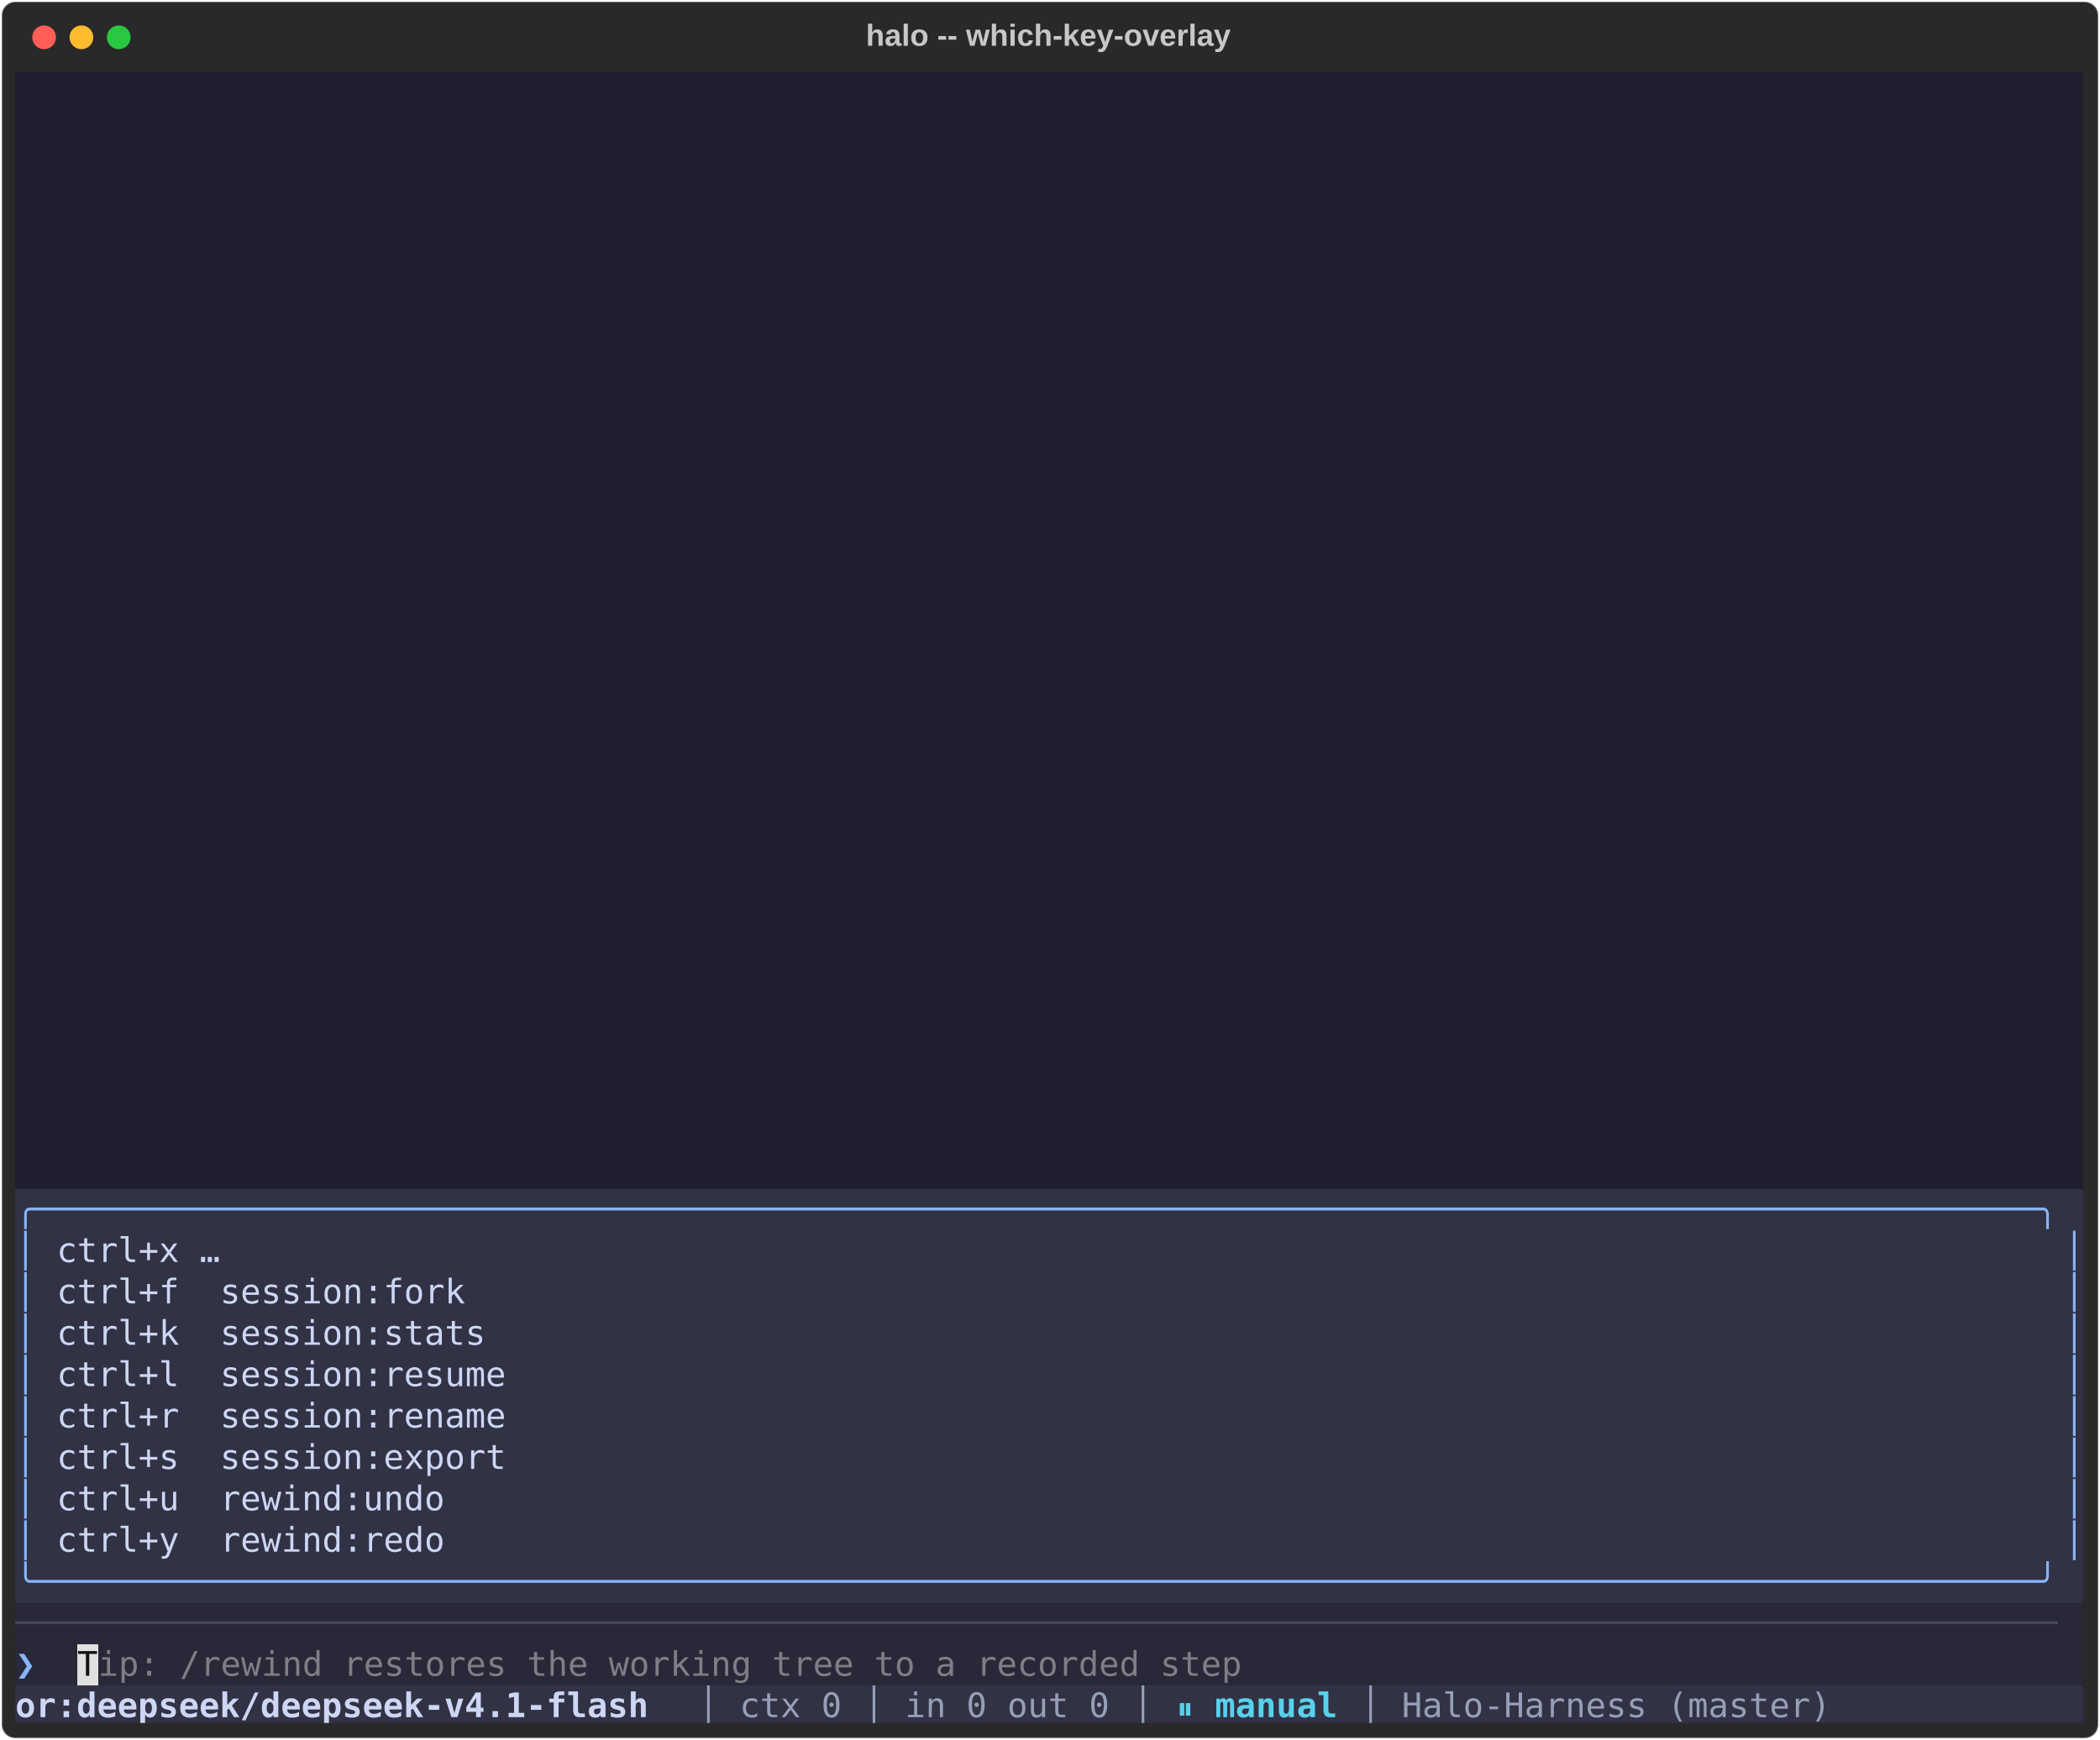
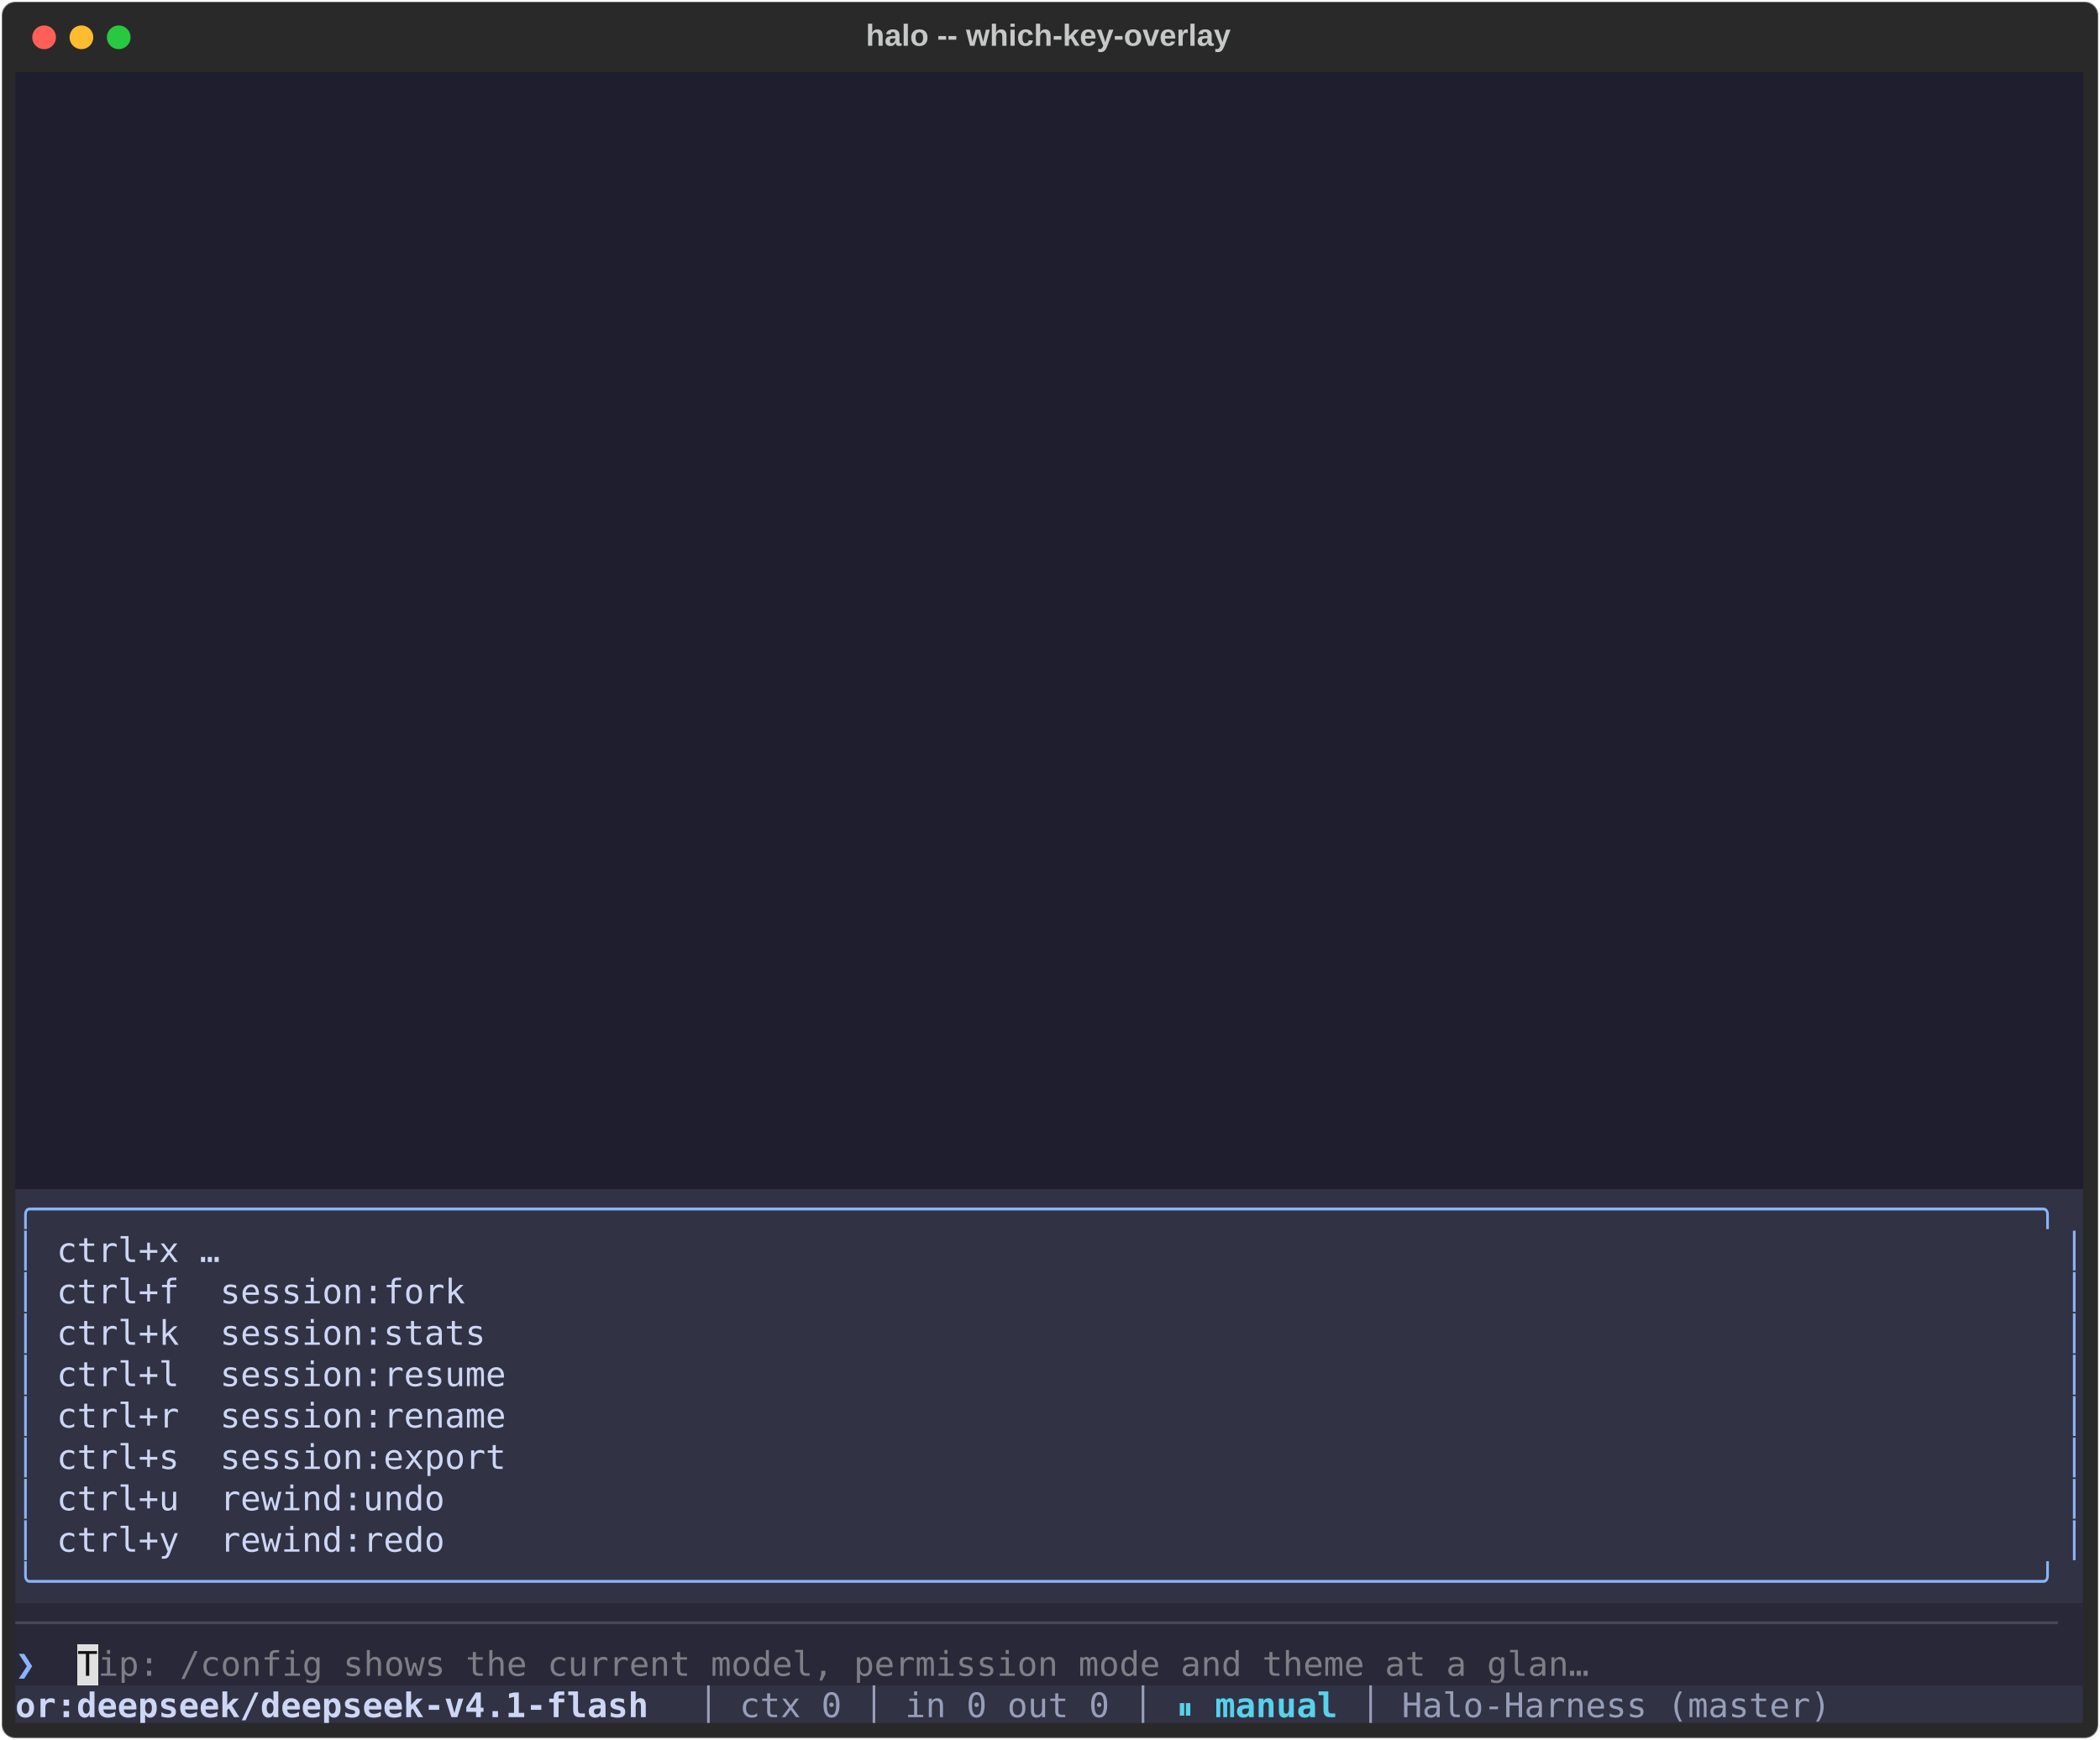
<svg xmlns="http://www.w3.org/2000/svg" class="rich-terminal" viewBox="0 0 1238 1026.0">
  <style>

    @font-face {
        font-family: "Fira Code";
        src: local("FiraCode-Regular"),
                url("https://cdnjs.cloudflare.com/ajax/libs/firacode/6.2.0/woff2/FiraCode-Regular.woff2") format("woff2"),
                url("https://cdnjs.cloudflare.com/ajax/libs/firacode/6.2.0/woff/FiraCode-Regular.woff") format("woff");
        font-style: normal;
        font-weight: 400;
    }
    @font-face {
        font-family: "Fira Code";
        src: local("FiraCode-Bold"),
                url("https://cdnjs.cloudflare.com/ajax/libs/firacode/6.2.0/woff2/FiraCode-Bold.woff2") format("woff2"),
                url("https://cdnjs.cloudflare.com/ajax/libs/firacode/6.2.0/woff/FiraCode-Bold.woff") format("woff");
        font-style: bold;
        font-weight: 700;
    }

-     .terminal-1277252-matrix {
+     .terminal-1856995977-matrix {
        font-family: Fira Code, monospace;
        font-size: 20px;
        line-height: 24.4px;
        font-variant-east-asian: full-width;
    }

-     .terminal-1277252-title {
+     .terminal-1856995977-title {
        font-size: 18px;
        font-weight: bold;
        font-family: arial;
    }

-     .terminal-1277252-r1 { fill: #c5c8c6 }
- .terminal-1277252-r2 { fill: #89b4fa }
- .terminal-1277252-r3 { fill: #cdd6f4 }
- .terminal-1277252-r4 { fill: #45475a }
- .terminal-1277252-r5 { fill: #89b4fa;font-weight: bold }
- .terminal-1277252-r6 { fill: #121212 }
- .terminal-1277252-r7 { fill: #7e7e87 }
- .terminal-1277252-r8 { fill: #cdd6f4;font-weight: bold }
- .terminal-1277252-r9 { fill: #979eb8 }
- .terminal-1277252-r10 { fill: #58d1eb;font-weight: bold }
+     .terminal-1856995977-r1 { fill: #c5c8c6 }
+ .terminal-1856995977-r2 { fill: #89b4fa }
+ .terminal-1856995977-r3 { fill: #cdd6f4 }
+ .terminal-1856995977-r4 { fill: #45475a }
+ .terminal-1856995977-r5 { fill: #89b4fa;font-weight: bold }
+ .terminal-1856995977-r6 { fill: #121212 }
+ .terminal-1856995977-r7 { fill: #7e7e87 }
+ .terminal-1856995977-r8 { fill: #cdd6f4;font-weight: bold }
+ .terminal-1856995977-r9 { fill: #979eb8 }
+ .terminal-1856995977-r10 { fill: #58d1eb;font-weight: bold }
    </style>
  <defs>
-     <clipPath id="terminal-1277252-clip-terminal">
+     <clipPath id="terminal-1856995977-clip-terminal">
      <rect x="0" y="0" width="1219.0" height="975.0" />
    </clipPath>
-     <clipPath id="terminal-1277252-line-0">
+     <clipPath id="terminal-1856995977-line-0">
      <rect x="0" y="1.5" width="1220" height="24.65" />
    </clipPath>
-     <clipPath id="terminal-1277252-line-1">
+     <clipPath id="terminal-1856995977-line-1">
      <rect x="0" y="25.9" width="1220" height="24.65" />
    </clipPath>
-     <clipPath id="terminal-1277252-line-2">
+     <clipPath id="terminal-1856995977-line-2">
      <rect x="0" y="50.3" width="1220" height="24.65" />
    </clipPath>
-     <clipPath id="terminal-1277252-line-3">
+     <clipPath id="terminal-1856995977-line-3">
      <rect x="0" y="74.7" width="1220" height="24.65" />
    </clipPath>
-     <clipPath id="terminal-1277252-line-4">
+     <clipPath id="terminal-1856995977-line-4">
      <rect x="0" y="99.1" width="1220" height="24.65" />
    </clipPath>
-     <clipPath id="terminal-1277252-line-5">
+     <clipPath id="terminal-1856995977-line-5">
      <rect x="0" y="123.5" width="1220" height="24.65" />
    </clipPath>
-     <clipPath id="terminal-1277252-line-6">
+     <clipPath id="terminal-1856995977-line-6">
      <rect x="0" y="147.9" width="1220" height="24.65" />
    </clipPath>
-     <clipPath id="terminal-1277252-line-7">
+     <clipPath id="terminal-1856995977-line-7">
      <rect x="0" y="172.3" width="1220" height="24.65" />
    </clipPath>
-     <clipPath id="terminal-1277252-line-8">
+     <clipPath id="terminal-1856995977-line-8">
      <rect x="0" y="196.7" width="1220" height="24.65" />
    </clipPath>
-     <clipPath id="terminal-1277252-line-9">
+     <clipPath id="terminal-1856995977-line-9">
      <rect x="0" y="221.1" width="1220" height="24.65" />
    </clipPath>
-     <clipPath id="terminal-1277252-line-10">
+     <clipPath id="terminal-1856995977-line-10">
      <rect x="0" y="245.5" width="1220" height="24.65" />
    </clipPath>
-     <clipPath id="terminal-1277252-line-11">
+     <clipPath id="terminal-1856995977-line-11">
      <rect x="0" y="269.9" width="1220" height="24.65" />
    </clipPath>
-     <clipPath id="terminal-1277252-line-12">
+     <clipPath id="terminal-1856995977-line-12">
      <rect x="0" y="294.3" width="1220" height="24.65" />
    </clipPath>
-     <clipPath id="terminal-1277252-line-13">
+     <clipPath id="terminal-1856995977-line-13">
      <rect x="0" y="318.7" width="1220" height="24.65" />
    </clipPath>
-     <clipPath id="terminal-1277252-line-14">
+     <clipPath id="terminal-1856995977-line-14">
      <rect x="0" y="343.1" width="1220" height="24.65" />
    </clipPath>
-     <clipPath id="terminal-1277252-line-15">
+     <clipPath id="terminal-1856995977-line-15">
      <rect x="0" y="367.5" width="1220" height="24.65" />
    </clipPath>
-     <clipPath id="terminal-1277252-line-16">
+     <clipPath id="terminal-1856995977-line-16">
      <rect x="0" y="391.9" width="1220" height="24.65" />
    </clipPath>
-     <clipPath id="terminal-1277252-line-17">
+     <clipPath id="terminal-1856995977-line-17">
      <rect x="0" y="416.3" width="1220" height="24.65" />
    </clipPath>
-     <clipPath id="terminal-1277252-line-18">
+     <clipPath id="terminal-1856995977-line-18">
      <rect x="0" y="440.7" width="1220" height="24.65" />
    </clipPath>
-     <clipPath id="terminal-1277252-line-19">
+     <clipPath id="terminal-1856995977-line-19">
      <rect x="0" y="465.1" width="1220" height="24.65" />
    </clipPath>
-     <clipPath id="terminal-1277252-line-20">
+     <clipPath id="terminal-1856995977-line-20">
      <rect x="0" y="489.5" width="1220" height="24.65" />
    </clipPath>
-     <clipPath id="terminal-1277252-line-21">
+     <clipPath id="terminal-1856995977-line-21">
      <rect x="0" y="513.9" width="1220" height="24.65" />
    </clipPath>
-     <clipPath id="terminal-1277252-line-22">
+     <clipPath id="terminal-1856995977-line-22">
      <rect x="0" y="538.3" width="1220" height="24.65" />
    </clipPath>
-     <clipPath id="terminal-1277252-line-23">
+     <clipPath id="terminal-1856995977-line-23">
      <rect x="0" y="562.7" width="1220" height="24.65" />
    </clipPath>
-     <clipPath id="terminal-1277252-line-24">
+     <clipPath id="terminal-1856995977-line-24">
      <rect x="0" y="587.1" width="1220" height="24.65" />
    </clipPath>
-     <clipPath id="terminal-1277252-line-25">
+     <clipPath id="terminal-1856995977-line-25">
      <rect x="0" y="611.5" width="1220" height="24.65" />
    </clipPath>
-     <clipPath id="terminal-1277252-line-26">
+     <clipPath id="terminal-1856995977-line-26">
      <rect x="0" y="635.9" width="1220" height="24.65" />
    </clipPath>
-     <clipPath id="terminal-1277252-line-27">
+     <clipPath id="terminal-1856995977-line-27">
      <rect x="0" y="660.3" width="1220" height="24.65" />
    </clipPath>
-     <clipPath id="terminal-1277252-line-28">
+     <clipPath id="terminal-1856995977-line-28">
      <rect x="0" y="684.7" width="1220" height="24.65" />
    </clipPath>
-     <clipPath id="terminal-1277252-line-29">
+     <clipPath id="terminal-1856995977-line-29">
      <rect x="0" y="709.1" width="1220" height="24.65" />
    </clipPath>
-     <clipPath id="terminal-1277252-line-30">
+     <clipPath id="terminal-1856995977-line-30">
      <rect x="0" y="733.5" width="1220" height="24.65" />
    </clipPath>
-     <clipPath id="terminal-1277252-line-31">
+     <clipPath id="terminal-1856995977-line-31">
      <rect x="0" y="757.9" width="1220" height="24.65" />
    </clipPath>
-     <clipPath id="terminal-1277252-line-32">
+     <clipPath id="terminal-1856995977-line-32">
      <rect x="0" y="782.3" width="1220" height="24.65" />
    </clipPath>
-     <clipPath id="terminal-1277252-line-33">
+     <clipPath id="terminal-1856995977-line-33">
      <rect x="0" y="806.7" width="1220" height="24.65" />
    </clipPath>
-     <clipPath id="terminal-1277252-line-34">
+     <clipPath id="terminal-1856995977-line-34">
      <rect x="0" y="831.1" width="1220" height="24.65" />
    </clipPath>
-     <clipPath id="terminal-1277252-line-35">
+     <clipPath id="terminal-1856995977-line-35">
      <rect x="0" y="855.5" width="1220" height="24.65" />
    </clipPath>
-     <clipPath id="terminal-1277252-line-36">
+     <clipPath id="terminal-1856995977-line-36">
      <rect x="0" y="879.9" width="1220" height="24.65" />
    </clipPath>
-     <clipPath id="terminal-1277252-line-37">
+     <clipPath id="terminal-1856995977-line-37">
      <rect x="0" y="904.3" width="1220" height="24.65" />
    </clipPath>
-     <clipPath id="terminal-1277252-line-38">
+     <clipPath id="terminal-1856995977-line-38">
      <rect x="0" y="928.7" width="1220" height="24.65" />
    </clipPath>
  </defs>
  <rect fill="#292929" stroke="rgba(255,255,255,0.35)" stroke-width="1" x="1" y="1" width="1236" height="1024" rx="8" />
-   <text class="terminal-1277252-title" fill="#c5c8c6" text-anchor="middle" x="618" y="27">halo -- which-key-overlay</text>
+   <text class="terminal-1856995977-title" fill="#c5c8c6" text-anchor="middle" x="618" y="27">halo -- which-key-overlay</text>
  <g transform="translate(26,22)">
    <circle cx="0" cy="0" r="7" fill="#ff5f57" />
    <circle cx="22" cy="0" r="7" fill="#febc2e" />
    <circle cx="44" cy="0" r="7" fill="#28c840" />
  </g>
-   <g transform="translate(9, 41)" clip-path="url(#terminal-1277252-clip-terminal)">
+   <g transform="translate(9, 41)" clip-path="url(#terminal-1856995977-clip-terminal)">
    <rect fill="#1e1e2e" x="0" y="1.5" width="1220" height="24.65" shape-rendering="crispEdges" />
    <rect fill="#1e1e2e" x="0" y="25.9" width="1220" height="24.65" shape-rendering="crispEdges" />
    <rect fill="#1e1e2e" x="0" y="50.3" width="1220" height="24.65" shape-rendering="crispEdges" />
    <rect fill="#1e1e2e" x="0" y="74.7" width="1220" height="24.65" shape-rendering="crispEdges" />
    <rect fill="#1e1e2e" x="0" y="99.1" width="1220" height="24.65" shape-rendering="crispEdges" />
    <rect fill="#1e1e2e" x="0" y="123.5" width="1220" height="24.65" shape-rendering="crispEdges" />
    <rect fill="#1e1e2e" x="0" y="147.9" width="1220" height="24.65" shape-rendering="crispEdges" />
    <rect fill="#1e1e2e" x="0" y="172.3" width="1220" height="24.65" shape-rendering="crispEdges" />
    <rect fill="#1e1e2e" x="0" y="196.7" width="1220" height="24.65" shape-rendering="crispEdges" />
    <rect fill="#1e1e2e" x="0" y="221.1" width="1220" height="24.65" shape-rendering="crispEdges" />
    <rect fill="#1e1e2e" x="0" y="245.5" width="1220" height="24.65" shape-rendering="crispEdges" />
    <rect fill="#1e1e2e" x="0" y="269.9" width="1220" height="24.65" shape-rendering="crispEdges" />
    <rect fill="#1e1e2e" x="0" y="294.3" width="1220" height="24.65" shape-rendering="crispEdges" />
    <rect fill="#1e1e2e" x="0" y="318.7" width="1220" height="24.65" shape-rendering="crispEdges" />
    <rect fill="#1e1e2e" x="0" y="343.1" width="1220" height="24.65" shape-rendering="crispEdges" />
    <rect fill="#1e1e2e" x="0" y="367.5" width="1220" height="24.65" shape-rendering="crispEdges" />
    <rect fill="#1e1e2e" x="0" y="391.9" width="1220" height="24.65" shape-rendering="crispEdges" />
    <rect fill="#1e1e2e" x="0" y="416.3" width="1220" height="24.65" shape-rendering="crispEdges" />
    <rect fill="#1e1e2e" x="0" y="440.7" width="1220" height="24.65" shape-rendering="crispEdges" />
    <rect fill="#1e1e2e" x="0" y="465.1" width="1220" height="24.65" shape-rendering="crispEdges" />
    <rect fill="#1e1e2e" x="0" y="489.5" width="1220" height="24.65" shape-rendering="crispEdges" />
    <rect fill="#1e1e2e" x="0" y="513.9" width="1220" height="24.65" shape-rendering="crispEdges" />
    <rect fill="#1e1e2e" x="0" y="538.3" width="1220" height="24.65" shape-rendering="crispEdges" />
    <rect fill="#1e1e2e" x="0" y="562.7" width="1220" height="24.65" shape-rendering="crispEdges" />
    <rect fill="#1e1e2e" x="0" y="587.1" width="1220" height="24.65" shape-rendering="crispEdges" />
    <rect fill="#1e1e2e" x="0" y="611.5" width="1220" height="24.65" shape-rendering="crispEdges" />
    <rect fill="#1e1e2e" x="0" y="635.9" width="1220" height="24.65" shape-rendering="crispEdges" />
    <rect fill="#313244" x="0" y="660.3" width="1220" height="24.65" shape-rendering="crispEdges" />
    <rect fill="#313244" x="0" y="684.7" width="12.2" height="24.65" shape-rendering="crispEdges" />
    <rect fill="#313244" x="12.2" y="684.7" width="12.2" height="24.65" shape-rendering="crispEdges" />
    <rect fill="#313244" x="24.4" y="684.7" width="97.6" height="24.65" shape-rendering="crispEdges" />
    <rect fill="#313244" x="122" y="684.7" width="1085.8" height="24.65" shape-rendering="crispEdges" />
    <rect fill="#313244" x="1207.8" y="684.7" width="12.2" height="24.65" shape-rendering="crispEdges" />
    <rect fill="#313244" x="0" y="709.1" width="12.2" height="24.65" shape-rendering="crispEdges" />
    <rect fill="#313244" x="12.2" y="709.1" width="12.2" height="24.65" shape-rendering="crispEdges" />
    <rect fill="#313244" x="24.4" y="709.1" width="244" height="24.65" shape-rendering="crispEdges" />
    <rect fill="#313244" x="268.4" y="709.1" width="939.4" height="24.65" shape-rendering="crispEdges" />
    <rect fill="#313244" x="1207.8" y="709.1" width="12.2" height="24.65" shape-rendering="crispEdges" />
    <rect fill="#313244" x="0" y="733.5" width="12.2" height="24.65" shape-rendering="crispEdges" />
    <rect fill="#313244" x="12.2" y="733.5" width="12.2" height="24.65" shape-rendering="crispEdges" />
    <rect fill="#313244" x="24.4" y="733.5" width="256.2" height="24.65" shape-rendering="crispEdges" />
    <rect fill="#313244" x="280.6" y="733.5" width="927.2" height="24.65" shape-rendering="crispEdges" />
    <rect fill="#313244" x="1207.8" y="733.5" width="12.2" height="24.65" shape-rendering="crispEdges" />
    <rect fill="#313244" x="0" y="757.9" width="12.2" height="24.65" shape-rendering="crispEdges" />
    <rect fill="#313244" x="12.2" y="757.9" width="12.2" height="24.65" shape-rendering="crispEdges" />
    <rect fill="#313244" x="24.4" y="757.9" width="268.4" height="24.65" shape-rendering="crispEdges" />
    <rect fill="#313244" x="292.8" y="757.9" width="915" height="24.65" shape-rendering="crispEdges" />
    <rect fill="#313244" x="1207.8" y="757.9" width="12.2" height="24.65" shape-rendering="crispEdges" />
    <rect fill="#313244" x="0" y="782.3" width="12.2" height="24.65" shape-rendering="crispEdges" />
    <rect fill="#313244" x="12.2" y="782.3" width="12.2" height="24.65" shape-rendering="crispEdges" />
    <rect fill="#313244" x="24.4" y="782.3" width="268.4" height="24.65" shape-rendering="crispEdges" />
    <rect fill="#313244" x="292.8" y="782.3" width="915" height="24.65" shape-rendering="crispEdges" />
    <rect fill="#313244" x="1207.8" y="782.3" width="12.2" height="24.65" shape-rendering="crispEdges" />
    <rect fill="#313244" x="0" y="806.7" width="12.2" height="24.65" shape-rendering="crispEdges" />
    <rect fill="#313244" x="12.2" y="806.7" width="12.2" height="24.65" shape-rendering="crispEdges" />
    <rect fill="#313244" x="24.4" y="806.7" width="268.4" height="24.65" shape-rendering="crispEdges" />
    <rect fill="#313244" x="292.8" y="806.7" width="915" height="24.65" shape-rendering="crispEdges" />
    <rect fill="#313244" x="1207.8" y="806.7" width="12.2" height="24.65" shape-rendering="crispEdges" />
    <rect fill="#313244" x="0" y="831.1" width="12.2" height="24.65" shape-rendering="crispEdges" />
    <rect fill="#313244" x="12.2" y="831.1" width="12.2" height="24.65" shape-rendering="crispEdges" />
    <rect fill="#313244" x="24.4" y="831.1" width="231.8" height="24.65" shape-rendering="crispEdges" />
    <rect fill="#313244" x="256.2" y="831.1" width="951.6" height="24.65" shape-rendering="crispEdges" />
    <rect fill="#313244" x="1207.8" y="831.1" width="12.2" height="24.65" shape-rendering="crispEdges" />
    <rect fill="#313244" x="0" y="855.5" width="12.2" height="24.65" shape-rendering="crispEdges" />
    <rect fill="#313244" x="12.2" y="855.5" width="12.2" height="24.65" shape-rendering="crispEdges" />
    <rect fill="#313244" x="24.4" y="855.5" width="231.8" height="24.65" shape-rendering="crispEdges" />
    <rect fill="#313244" x="256.2" y="855.5" width="951.6" height="24.65" shape-rendering="crispEdges" />
    <rect fill="#313244" x="1207.8" y="855.5" width="12.2" height="24.65" shape-rendering="crispEdges" />
    <rect fill="#313244" x="0" y="879.9" width="1220" height="24.65" shape-rendering="crispEdges" />
    <rect fill="#282838" x="0" y="904.3" width="1220" height="24.65" shape-rendering="crispEdges" />
    <rect fill="#282838" x="0" y="928.7" width="12.2" height="24.65" shape-rendering="crispEdges" />
    <rect fill="#282838" x="12.2" y="928.7" width="12.2" height="24.65" shape-rendering="crispEdges" />
    <rect fill="#282838" x="24.4" y="928.7" width="12.2" height="24.65" shape-rendering="crispEdges" />
    <rect fill="#e0e0e0" x="36.6" y="928.7" width="12.2" height="24.65" shape-rendering="crispEdges" />
-     <rect fill="#282838" x="48.8" y="928.7" width="683.2" height="24.65" shape-rendering="crispEdges" />
-     <rect fill="#282838" x="732" y="928.7" width="488" height="24.65" shape-rendering="crispEdges" />
+     <rect fill="#282838" x="48.8" y="928.7" width="890.6" height="24.65" shape-rendering="crispEdges" />
+     <rect fill="#282838" x="939.4" y="928.7" width="280.6" height="24.65" shape-rendering="crispEdges" />
    <rect fill="#313244" x="0" y="953.1" width="402.6" height="24.65" shape-rendering="crispEdges" />
    <rect fill="#313244" x="402.6" y="953.1" width="24.4" height="24.65" shape-rendering="crispEdges" />
    <rect fill="#313244" x="427" y="953.1" width="73.2" height="24.65" shape-rendering="crispEdges" />
    <rect fill="#313244" x="500.2" y="953.1" width="24.4" height="24.65" shape-rendering="crispEdges" />
    <rect fill="#313244" x="524.6" y="953.1" width="134.2" height="24.65" shape-rendering="crispEdges" />
    <rect fill="#313244" x="658.8" y="953.1" width="24.4" height="24.65" shape-rendering="crispEdges" />
    <rect fill="#313244" x="683.2" y="953.1" width="109.8" height="24.65" shape-rendering="crispEdges" />
    <rect fill="#313244" x="793" y="953.1" width="24.4" height="24.65" shape-rendering="crispEdges" />
    <rect fill="#313244" x="817.4" y="953.1" width="268.4" height="24.65" shape-rendering="crispEdges" />
    <rect fill="#313244" x="1085.8" y="953.1" width="134.2" height="24.65" shape-rendering="crispEdges" />
-     <g class="terminal-1277252-matrix">
-       <text class="terminal-1277252-r1" x="1220" y="20" textLength="12.2" clip-path="url(#terminal-1277252-line-0)">
- </text>
-       <text class="terminal-1277252-r1" x="1220" y="44.4" textLength="12.2" clip-path="url(#terminal-1277252-line-1)">
- </text>
-       <text class="terminal-1277252-r1" x="1220" y="68.8" textLength="12.2" clip-path="url(#terminal-1277252-line-2)">
- </text>
-       <text class="terminal-1277252-r1" x="1220" y="93.2" textLength="12.2" clip-path="url(#terminal-1277252-line-3)">
- </text>
-       <text class="terminal-1277252-r1" x="1220" y="117.6" textLength="12.2" clip-path="url(#terminal-1277252-line-4)">
- </text>
-       <text class="terminal-1277252-r1" x="1220" y="142" textLength="12.2" clip-path="url(#terminal-1277252-line-5)">
- </text>
-       <text class="terminal-1277252-r1" x="1220" y="166.4" textLength="12.2" clip-path="url(#terminal-1277252-line-6)">
- </text>
-       <text class="terminal-1277252-r1" x="1220" y="190.8" textLength="12.2" clip-path="url(#terminal-1277252-line-7)">
- </text>
-       <text class="terminal-1277252-r1" x="1220" y="215.2" textLength="12.2" clip-path="url(#terminal-1277252-line-8)">
- </text>
-       <text class="terminal-1277252-r1" x="1220" y="239.6" textLength="12.2" clip-path="url(#terminal-1277252-line-9)">
- </text>
-       <text class="terminal-1277252-r1" x="1220" y="264" textLength="12.2" clip-path="url(#terminal-1277252-line-10)">
- </text>
-       <text class="terminal-1277252-r1" x="1220" y="288.4" textLength="12.2" clip-path="url(#terminal-1277252-line-11)">
- </text>
-       <text class="terminal-1277252-r1" x="1220" y="312.8" textLength="12.2" clip-path="url(#terminal-1277252-line-12)">
- </text>
-       <text class="terminal-1277252-r1" x="1220" y="337.2" textLength="12.2" clip-path="url(#terminal-1277252-line-13)">
- </text>
-       <text class="terminal-1277252-r1" x="1220" y="361.6" textLength="12.2" clip-path="url(#terminal-1277252-line-14)">
- </text>
-       <text class="terminal-1277252-r1" x="1220" y="386" textLength="12.2" clip-path="url(#terminal-1277252-line-15)">
- </text>
-       <text class="terminal-1277252-r1" x="1220" y="410.4" textLength="12.2" clip-path="url(#terminal-1277252-line-16)">
- </text>
-       <text class="terminal-1277252-r1" x="1220" y="434.8" textLength="12.2" clip-path="url(#terminal-1277252-line-17)">
- </text>
-       <text class="terminal-1277252-r1" x="1220" y="459.2" textLength="12.2" clip-path="url(#terminal-1277252-line-18)">
- </text>
-       <text class="terminal-1277252-r1" x="1220" y="483.6" textLength="12.2" clip-path="url(#terminal-1277252-line-19)">
- </text>
-       <text class="terminal-1277252-r1" x="1220" y="508" textLength="12.2" clip-path="url(#terminal-1277252-line-20)">
- </text>
-       <text class="terminal-1277252-r1" x="1220" y="532.4" textLength="12.2" clip-path="url(#terminal-1277252-line-21)">
- </text>
-       <text class="terminal-1277252-r1" x="1220" y="556.8" textLength="12.2" clip-path="url(#terminal-1277252-line-22)">
- </text>
-       <text class="terminal-1277252-r1" x="1220" y="581.2" textLength="12.2" clip-path="url(#terminal-1277252-line-23)">
- </text>
-       <text class="terminal-1277252-r1" x="1220" y="605.6" textLength="12.2" clip-path="url(#terminal-1277252-line-24)">
- </text>
-       <text class="terminal-1277252-r1" x="1220" y="630" textLength="12.2" clip-path="url(#terminal-1277252-line-25)">
- </text>
-       <text class="terminal-1277252-r1" x="1220" y="654.4" textLength="12.2" clip-path="url(#terminal-1277252-line-26)">
- </text>
-       <text class="terminal-1277252-r2" x="0" y="678.8" textLength="1220" clip-path="url(#terminal-1277252-line-27)">╭──────────────────────────────────────────────────────────────────────────────────────────────────╮</text>
-       <text class="terminal-1277252-r1" x="1220" y="678.8" textLength="12.2" clip-path="url(#terminal-1277252-line-27)">
- </text>
-       <text class="terminal-1277252-r2" x="0" y="703.2" textLength="12.2" clip-path="url(#terminal-1277252-line-28)">│</text>
-       <text class="terminal-1277252-r3" x="24.4" y="703.2" textLength="97.6" clip-path="url(#terminal-1277252-line-28)">ctrl+x …</text>
-       <text class="terminal-1277252-r2" x="1207.8" y="703.2" textLength="12.2" clip-path="url(#terminal-1277252-line-28)">│</text>
-       <text class="terminal-1277252-r1" x="1220" y="703.2" textLength="12.2" clip-path="url(#terminal-1277252-line-28)">
- </text>
-       <text class="terminal-1277252-r2" x="0" y="727.6" textLength="12.2" clip-path="url(#terminal-1277252-line-29)">│</text>
-       <text class="terminal-1277252-r3" x="24.4" y="727.6" textLength="244" clip-path="url(#terminal-1277252-line-29)">ctrl+f  session:fork</text>
-       <text class="terminal-1277252-r2" x="1207.8" y="727.6" textLength="12.2" clip-path="url(#terminal-1277252-line-29)">│</text>
-       <text class="terminal-1277252-r1" x="1220" y="727.6" textLength="12.2" clip-path="url(#terminal-1277252-line-29)">
- </text>
-       <text class="terminal-1277252-r2" x="0" y="752" textLength="12.2" clip-path="url(#terminal-1277252-line-30)">│</text>
-       <text class="terminal-1277252-r3" x="24.4" y="752" textLength="256.2" clip-path="url(#terminal-1277252-line-30)">ctrl+k  session:stats</text>
-       <text class="terminal-1277252-r2" x="1207.8" y="752" textLength="12.2" clip-path="url(#terminal-1277252-line-30)">│</text>
-       <text class="terminal-1277252-r1" x="1220" y="752" textLength="12.2" clip-path="url(#terminal-1277252-line-30)">
- </text>
-       <text class="terminal-1277252-r2" x="0" y="776.4" textLength="12.2" clip-path="url(#terminal-1277252-line-31)">│</text>
-       <text class="terminal-1277252-r3" x="24.4" y="776.4" textLength="268.4" clip-path="url(#terminal-1277252-line-31)">ctrl+l  session:resume</text>
-       <text class="terminal-1277252-r2" x="1207.8" y="776.4" textLength="12.2" clip-path="url(#terminal-1277252-line-31)">│</text>
-       <text class="terminal-1277252-r1" x="1220" y="776.4" textLength="12.2" clip-path="url(#terminal-1277252-line-31)">
- </text>
-       <text class="terminal-1277252-r2" x="0" y="800.8" textLength="12.2" clip-path="url(#terminal-1277252-line-32)">│</text>
-       <text class="terminal-1277252-r3" x="24.4" y="800.8" textLength="268.4" clip-path="url(#terminal-1277252-line-32)">ctrl+r  session:rename</text>
-       <text class="terminal-1277252-r2" x="1207.8" y="800.8" textLength="12.2" clip-path="url(#terminal-1277252-line-32)">│</text>
-       <text class="terminal-1277252-r1" x="1220" y="800.8" textLength="12.2" clip-path="url(#terminal-1277252-line-32)">
- </text>
-       <text class="terminal-1277252-r2" x="0" y="825.2" textLength="12.2" clip-path="url(#terminal-1277252-line-33)">│</text>
-       <text class="terminal-1277252-r3" x="24.4" y="825.2" textLength="268.4" clip-path="url(#terminal-1277252-line-33)">ctrl+s  session:export</text>
-       <text class="terminal-1277252-r2" x="1207.8" y="825.2" textLength="12.2" clip-path="url(#terminal-1277252-line-33)">│</text>
-       <text class="terminal-1277252-r1" x="1220" y="825.2" textLength="12.2" clip-path="url(#terminal-1277252-line-33)">
- </text>
-       <text class="terminal-1277252-r2" x="0" y="849.6" textLength="12.2" clip-path="url(#terminal-1277252-line-34)">│</text>
-       <text class="terminal-1277252-r3" x="24.4" y="849.6" textLength="231.8" clip-path="url(#terminal-1277252-line-34)">ctrl+u  rewind:undo</text>
-       <text class="terminal-1277252-r2" x="1207.8" y="849.6" textLength="12.2" clip-path="url(#terminal-1277252-line-34)">│</text>
-       <text class="terminal-1277252-r1" x="1220" y="849.6" textLength="12.2" clip-path="url(#terminal-1277252-line-34)">
- </text>
-       <text class="terminal-1277252-r2" x="0" y="874" textLength="12.2" clip-path="url(#terminal-1277252-line-35)">│</text>
-       <text class="terminal-1277252-r3" x="24.4" y="874" textLength="231.8" clip-path="url(#terminal-1277252-line-35)">ctrl+y  rewind:redo</text>
-       <text class="terminal-1277252-r2" x="1207.8" y="874" textLength="12.2" clip-path="url(#terminal-1277252-line-35)">│</text>
-       <text class="terminal-1277252-r1" x="1220" y="874" textLength="12.2" clip-path="url(#terminal-1277252-line-35)">
- </text>
-       <text class="terminal-1277252-r2" x="0" y="898.4" textLength="1220" clip-path="url(#terminal-1277252-line-36)">╰──────────────────────────────────────────────────────────────────────────────────────────────────╯</text>
-       <text class="terminal-1277252-r1" x="1220" y="898.4" textLength="12.2" clip-path="url(#terminal-1277252-line-36)">
- </text>
-       <text class="terminal-1277252-r4" x="0" y="922.8" textLength="1220" clip-path="url(#terminal-1277252-line-37)">────────────────────────────────────────────────────────────────────────────────────────────────────</text>
-       <text class="terminal-1277252-r1" x="1220" y="922.8" textLength="12.2" clip-path="url(#terminal-1277252-line-37)">
- </text>
-       <text class="terminal-1277252-r5" x="0" y="947.2" textLength="12.2" clip-path="url(#terminal-1277252-line-38)">❯</text>
-       <text class="terminal-1277252-r6" x="36.6" y="947.2" textLength="12.2" clip-path="url(#terminal-1277252-line-38)">T</text>
-       <text class="terminal-1277252-r7" x="48.8" y="947.2" textLength="683.2" clip-path="url(#terminal-1277252-line-38)">ip: /rewind restores the working tree to a recorded step</text>
-       <text class="terminal-1277252-r1" x="1220" y="947.2" textLength="12.2" clip-path="url(#terminal-1277252-line-38)">
- </text>
-       <text class="terminal-1277252-r8" x="0" y="971.6" textLength="402.6" clip-path="url(#terminal-1277252-line-39)"> or:deepseek/deepseek-v4.1-flash </text>
-       <text class="terminal-1277252-r9" x="402.6" y="971.6" textLength="24.4" clip-path="url(#terminal-1277252-line-39)">│ </text>
-       <text class="terminal-1277252-r9" x="427" y="971.6" textLength="73.2" clip-path="url(#terminal-1277252-line-39)">ctx 0 </text>
-       <text class="terminal-1277252-r9" x="500.2" y="971.6" textLength="24.4" clip-path="url(#terminal-1277252-line-39)">│ </text>
-       <text class="terminal-1277252-r9" x="524.6" y="971.6" textLength="134.2" clip-path="url(#terminal-1277252-line-39)">in 0 out 0 </text>
-       <text class="terminal-1277252-r9" x="658.8" y="971.6" textLength="24.4" clip-path="url(#terminal-1277252-line-39)">│ </text>
-       <text class="terminal-1277252-r10" x="683.2" y="971.6" textLength="109.8" clip-path="url(#terminal-1277252-line-39)">⏸ manual </text>
-       <text class="terminal-1277252-r9" x="793" y="971.6" textLength="24.4" clip-path="url(#terminal-1277252-line-39)">│ </text>
-       <text class="terminal-1277252-r9" x="817.4" y="971.6" textLength="268.4" clip-path="url(#terminal-1277252-line-39)">Halo-Harness (master) </text>
+     <g class="terminal-1856995977-matrix">
+       <text class="terminal-1856995977-r1" x="1220" y="20" textLength="12.2" clip-path="url(#terminal-1856995977-line-0)">
+ </text>
+       <text class="terminal-1856995977-r1" x="1220" y="44.4" textLength="12.2" clip-path="url(#terminal-1856995977-line-1)">
+ </text>
+       <text class="terminal-1856995977-r1" x="1220" y="68.8" textLength="12.2" clip-path="url(#terminal-1856995977-line-2)">
+ </text>
+       <text class="terminal-1856995977-r1" x="1220" y="93.2" textLength="12.2" clip-path="url(#terminal-1856995977-line-3)">
+ </text>
+       <text class="terminal-1856995977-r1" x="1220" y="117.6" textLength="12.2" clip-path="url(#terminal-1856995977-line-4)">
+ </text>
+       <text class="terminal-1856995977-r1" x="1220" y="142" textLength="12.2" clip-path="url(#terminal-1856995977-line-5)">
+ </text>
+       <text class="terminal-1856995977-r1" x="1220" y="166.4" textLength="12.2" clip-path="url(#terminal-1856995977-line-6)">
+ </text>
+       <text class="terminal-1856995977-r1" x="1220" y="190.8" textLength="12.2" clip-path="url(#terminal-1856995977-line-7)">
+ </text>
+       <text class="terminal-1856995977-r1" x="1220" y="215.2" textLength="12.2" clip-path="url(#terminal-1856995977-line-8)">
+ </text>
+       <text class="terminal-1856995977-r1" x="1220" y="239.6" textLength="12.2" clip-path="url(#terminal-1856995977-line-9)">
+ </text>
+       <text class="terminal-1856995977-r1" x="1220" y="264" textLength="12.2" clip-path="url(#terminal-1856995977-line-10)">
+ </text>
+       <text class="terminal-1856995977-r1" x="1220" y="288.4" textLength="12.2" clip-path="url(#terminal-1856995977-line-11)">
+ </text>
+       <text class="terminal-1856995977-r1" x="1220" y="312.8" textLength="12.2" clip-path="url(#terminal-1856995977-line-12)">
+ </text>
+       <text class="terminal-1856995977-r1" x="1220" y="337.2" textLength="12.2" clip-path="url(#terminal-1856995977-line-13)">
+ </text>
+       <text class="terminal-1856995977-r1" x="1220" y="361.6" textLength="12.2" clip-path="url(#terminal-1856995977-line-14)">
+ </text>
+       <text class="terminal-1856995977-r1" x="1220" y="386" textLength="12.2" clip-path="url(#terminal-1856995977-line-15)">
+ </text>
+       <text class="terminal-1856995977-r1" x="1220" y="410.4" textLength="12.2" clip-path="url(#terminal-1856995977-line-16)">
+ </text>
+       <text class="terminal-1856995977-r1" x="1220" y="434.8" textLength="12.2" clip-path="url(#terminal-1856995977-line-17)">
+ </text>
+       <text class="terminal-1856995977-r1" x="1220" y="459.2" textLength="12.2" clip-path="url(#terminal-1856995977-line-18)">
+ </text>
+       <text class="terminal-1856995977-r1" x="1220" y="483.6" textLength="12.2" clip-path="url(#terminal-1856995977-line-19)">
+ </text>
+       <text class="terminal-1856995977-r1" x="1220" y="508" textLength="12.2" clip-path="url(#terminal-1856995977-line-20)">
+ </text>
+       <text class="terminal-1856995977-r1" x="1220" y="532.4" textLength="12.2" clip-path="url(#terminal-1856995977-line-21)">
+ </text>
+       <text class="terminal-1856995977-r1" x="1220" y="556.8" textLength="12.2" clip-path="url(#terminal-1856995977-line-22)">
+ </text>
+       <text class="terminal-1856995977-r1" x="1220" y="581.2" textLength="12.2" clip-path="url(#terminal-1856995977-line-23)">
+ </text>
+       <text class="terminal-1856995977-r1" x="1220" y="605.6" textLength="12.2" clip-path="url(#terminal-1856995977-line-24)">
+ </text>
+       <text class="terminal-1856995977-r1" x="1220" y="630" textLength="12.2" clip-path="url(#terminal-1856995977-line-25)">
+ </text>
+       <text class="terminal-1856995977-r1" x="1220" y="654.4" textLength="12.2" clip-path="url(#terminal-1856995977-line-26)">
+ </text>
+       <text class="terminal-1856995977-r2" x="0" y="678.8" textLength="1220" clip-path="url(#terminal-1856995977-line-27)">╭──────────────────────────────────────────────────────────────────────────────────────────────────╮</text>
+       <text class="terminal-1856995977-r1" x="1220" y="678.8" textLength="12.2" clip-path="url(#terminal-1856995977-line-27)">
+ </text>
+       <text class="terminal-1856995977-r2" x="0" y="703.2" textLength="12.2" clip-path="url(#terminal-1856995977-line-28)">│</text>
+       <text class="terminal-1856995977-r3" x="24.4" y="703.2" textLength="97.6" clip-path="url(#terminal-1856995977-line-28)">ctrl+x …</text>
+       <text class="terminal-1856995977-r2" x="1207.8" y="703.2" textLength="12.2" clip-path="url(#terminal-1856995977-line-28)">│</text>
+       <text class="terminal-1856995977-r1" x="1220" y="703.2" textLength="12.2" clip-path="url(#terminal-1856995977-line-28)">
+ </text>
+       <text class="terminal-1856995977-r2" x="0" y="727.6" textLength="12.2" clip-path="url(#terminal-1856995977-line-29)">│</text>
+       <text class="terminal-1856995977-r3" x="24.4" y="727.6" textLength="244" clip-path="url(#terminal-1856995977-line-29)">ctrl+f  session:fork</text>
+       <text class="terminal-1856995977-r2" x="1207.8" y="727.6" textLength="12.2" clip-path="url(#terminal-1856995977-line-29)">│</text>
+       <text class="terminal-1856995977-r1" x="1220" y="727.6" textLength="12.2" clip-path="url(#terminal-1856995977-line-29)">
+ </text>
+       <text class="terminal-1856995977-r2" x="0" y="752" textLength="12.2" clip-path="url(#terminal-1856995977-line-30)">│</text>
+       <text class="terminal-1856995977-r3" x="24.4" y="752" textLength="256.2" clip-path="url(#terminal-1856995977-line-30)">ctrl+k  session:stats</text>
+       <text class="terminal-1856995977-r2" x="1207.8" y="752" textLength="12.2" clip-path="url(#terminal-1856995977-line-30)">│</text>
+       <text class="terminal-1856995977-r1" x="1220" y="752" textLength="12.2" clip-path="url(#terminal-1856995977-line-30)">
+ </text>
+       <text class="terminal-1856995977-r2" x="0" y="776.4" textLength="12.2" clip-path="url(#terminal-1856995977-line-31)">│</text>
+       <text class="terminal-1856995977-r3" x="24.4" y="776.4" textLength="268.4" clip-path="url(#terminal-1856995977-line-31)">ctrl+l  session:resume</text>
+       <text class="terminal-1856995977-r2" x="1207.8" y="776.4" textLength="12.2" clip-path="url(#terminal-1856995977-line-31)">│</text>
+       <text class="terminal-1856995977-r1" x="1220" y="776.4" textLength="12.2" clip-path="url(#terminal-1856995977-line-31)">
+ </text>
+       <text class="terminal-1856995977-r2" x="0" y="800.8" textLength="12.2" clip-path="url(#terminal-1856995977-line-32)">│</text>
+       <text class="terminal-1856995977-r3" x="24.4" y="800.8" textLength="268.4" clip-path="url(#terminal-1856995977-line-32)">ctrl+r  session:rename</text>
+       <text class="terminal-1856995977-r2" x="1207.8" y="800.8" textLength="12.2" clip-path="url(#terminal-1856995977-line-32)">│</text>
+       <text class="terminal-1856995977-r1" x="1220" y="800.8" textLength="12.2" clip-path="url(#terminal-1856995977-line-32)">
+ </text>
+       <text class="terminal-1856995977-r2" x="0" y="825.2" textLength="12.2" clip-path="url(#terminal-1856995977-line-33)">│</text>
+       <text class="terminal-1856995977-r3" x="24.4" y="825.2" textLength="268.4" clip-path="url(#terminal-1856995977-line-33)">ctrl+s  session:export</text>
+       <text class="terminal-1856995977-r2" x="1207.8" y="825.2" textLength="12.2" clip-path="url(#terminal-1856995977-line-33)">│</text>
+       <text class="terminal-1856995977-r1" x="1220" y="825.2" textLength="12.2" clip-path="url(#terminal-1856995977-line-33)">
+ </text>
+       <text class="terminal-1856995977-r2" x="0" y="849.6" textLength="12.2" clip-path="url(#terminal-1856995977-line-34)">│</text>
+       <text class="terminal-1856995977-r3" x="24.4" y="849.6" textLength="231.8" clip-path="url(#terminal-1856995977-line-34)">ctrl+u  rewind:undo</text>
+       <text class="terminal-1856995977-r2" x="1207.8" y="849.6" textLength="12.2" clip-path="url(#terminal-1856995977-line-34)">│</text>
+       <text class="terminal-1856995977-r1" x="1220" y="849.6" textLength="12.2" clip-path="url(#terminal-1856995977-line-34)">
+ </text>
+       <text class="terminal-1856995977-r2" x="0" y="874" textLength="12.2" clip-path="url(#terminal-1856995977-line-35)">│</text>
+       <text class="terminal-1856995977-r3" x="24.4" y="874" textLength="231.8" clip-path="url(#terminal-1856995977-line-35)">ctrl+y  rewind:redo</text>
+       <text class="terminal-1856995977-r2" x="1207.8" y="874" textLength="12.2" clip-path="url(#terminal-1856995977-line-35)">│</text>
+       <text class="terminal-1856995977-r1" x="1220" y="874" textLength="12.2" clip-path="url(#terminal-1856995977-line-35)">
+ </text>
+       <text class="terminal-1856995977-r2" x="0" y="898.4" textLength="1220" clip-path="url(#terminal-1856995977-line-36)">╰──────────────────────────────────────────────────────────────────────────────────────────────────╯</text>
+       <text class="terminal-1856995977-r1" x="1220" y="898.4" textLength="12.2" clip-path="url(#terminal-1856995977-line-36)">
+ </text>
+       <text class="terminal-1856995977-r4" x="0" y="922.8" textLength="1220" clip-path="url(#terminal-1856995977-line-37)">────────────────────────────────────────────────────────────────────────────────────────────────────</text>
+       <text class="terminal-1856995977-r1" x="1220" y="922.8" textLength="12.2" clip-path="url(#terminal-1856995977-line-37)">
+ </text>
+       <text class="terminal-1856995977-r5" x="0" y="947.2" textLength="12.2" clip-path="url(#terminal-1856995977-line-38)">❯</text>
+       <text class="terminal-1856995977-r6" x="36.6" y="947.2" textLength="12.2" clip-path="url(#terminal-1856995977-line-38)">T</text>
+       <text class="terminal-1856995977-r7" x="48.8" y="947.2" textLength="890.6" clip-path="url(#terminal-1856995977-line-38)">ip: /config shows the current model, permission mode and theme at a glan…</text>
+       <text class="terminal-1856995977-r1" x="1220" y="947.2" textLength="12.2" clip-path="url(#terminal-1856995977-line-38)">
+ </text>
+       <text class="terminal-1856995977-r8" x="0" y="971.6" textLength="402.6" clip-path="url(#terminal-1856995977-line-39)"> or:deepseek/deepseek-v4.1-flash </text>
+       <text class="terminal-1856995977-r9" x="402.6" y="971.6" textLength="24.4" clip-path="url(#terminal-1856995977-line-39)">│ </text>
+       <text class="terminal-1856995977-r9" x="427" y="971.6" textLength="73.2" clip-path="url(#terminal-1856995977-line-39)">ctx 0 </text>
+       <text class="terminal-1856995977-r9" x="500.2" y="971.6" textLength="24.4" clip-path="url(#terminal-1856995977-line-39)">│ </text>
+       <text class="terminal-1856995977-r9" x="524.6" y="971.6" textLength="134.2" clip-path="url(#terminal-1856995977-line-39)">in 0 out 0 </text>
+       <text class="terminal-1856995977-r9" x="658.8" y="971.6" textLength="24.4" clip-path="url(#terminal-1856995977-line-39)">│ </text>
+       <text class="terminal-1856995977-r10" x="683.2" y="971.6" textLength="109.8" clip-path="url(#terminal-1856995977-line-39)">⏸ manual </text>
+       <text class="terminal-1856995977-r9" x="793" y="971.6" textLength="24.4" clip-path="url(#terminal-1856995977-line-39)">│ </text>
+       <text class="terminal-1856995977-r9" x="817.4" y="971.6" textLength="268.4" clip-path="url(#terminal-1856995977-line-39)">Halo-Harness (master) </text>
    </g>
  </g>
</svg>
